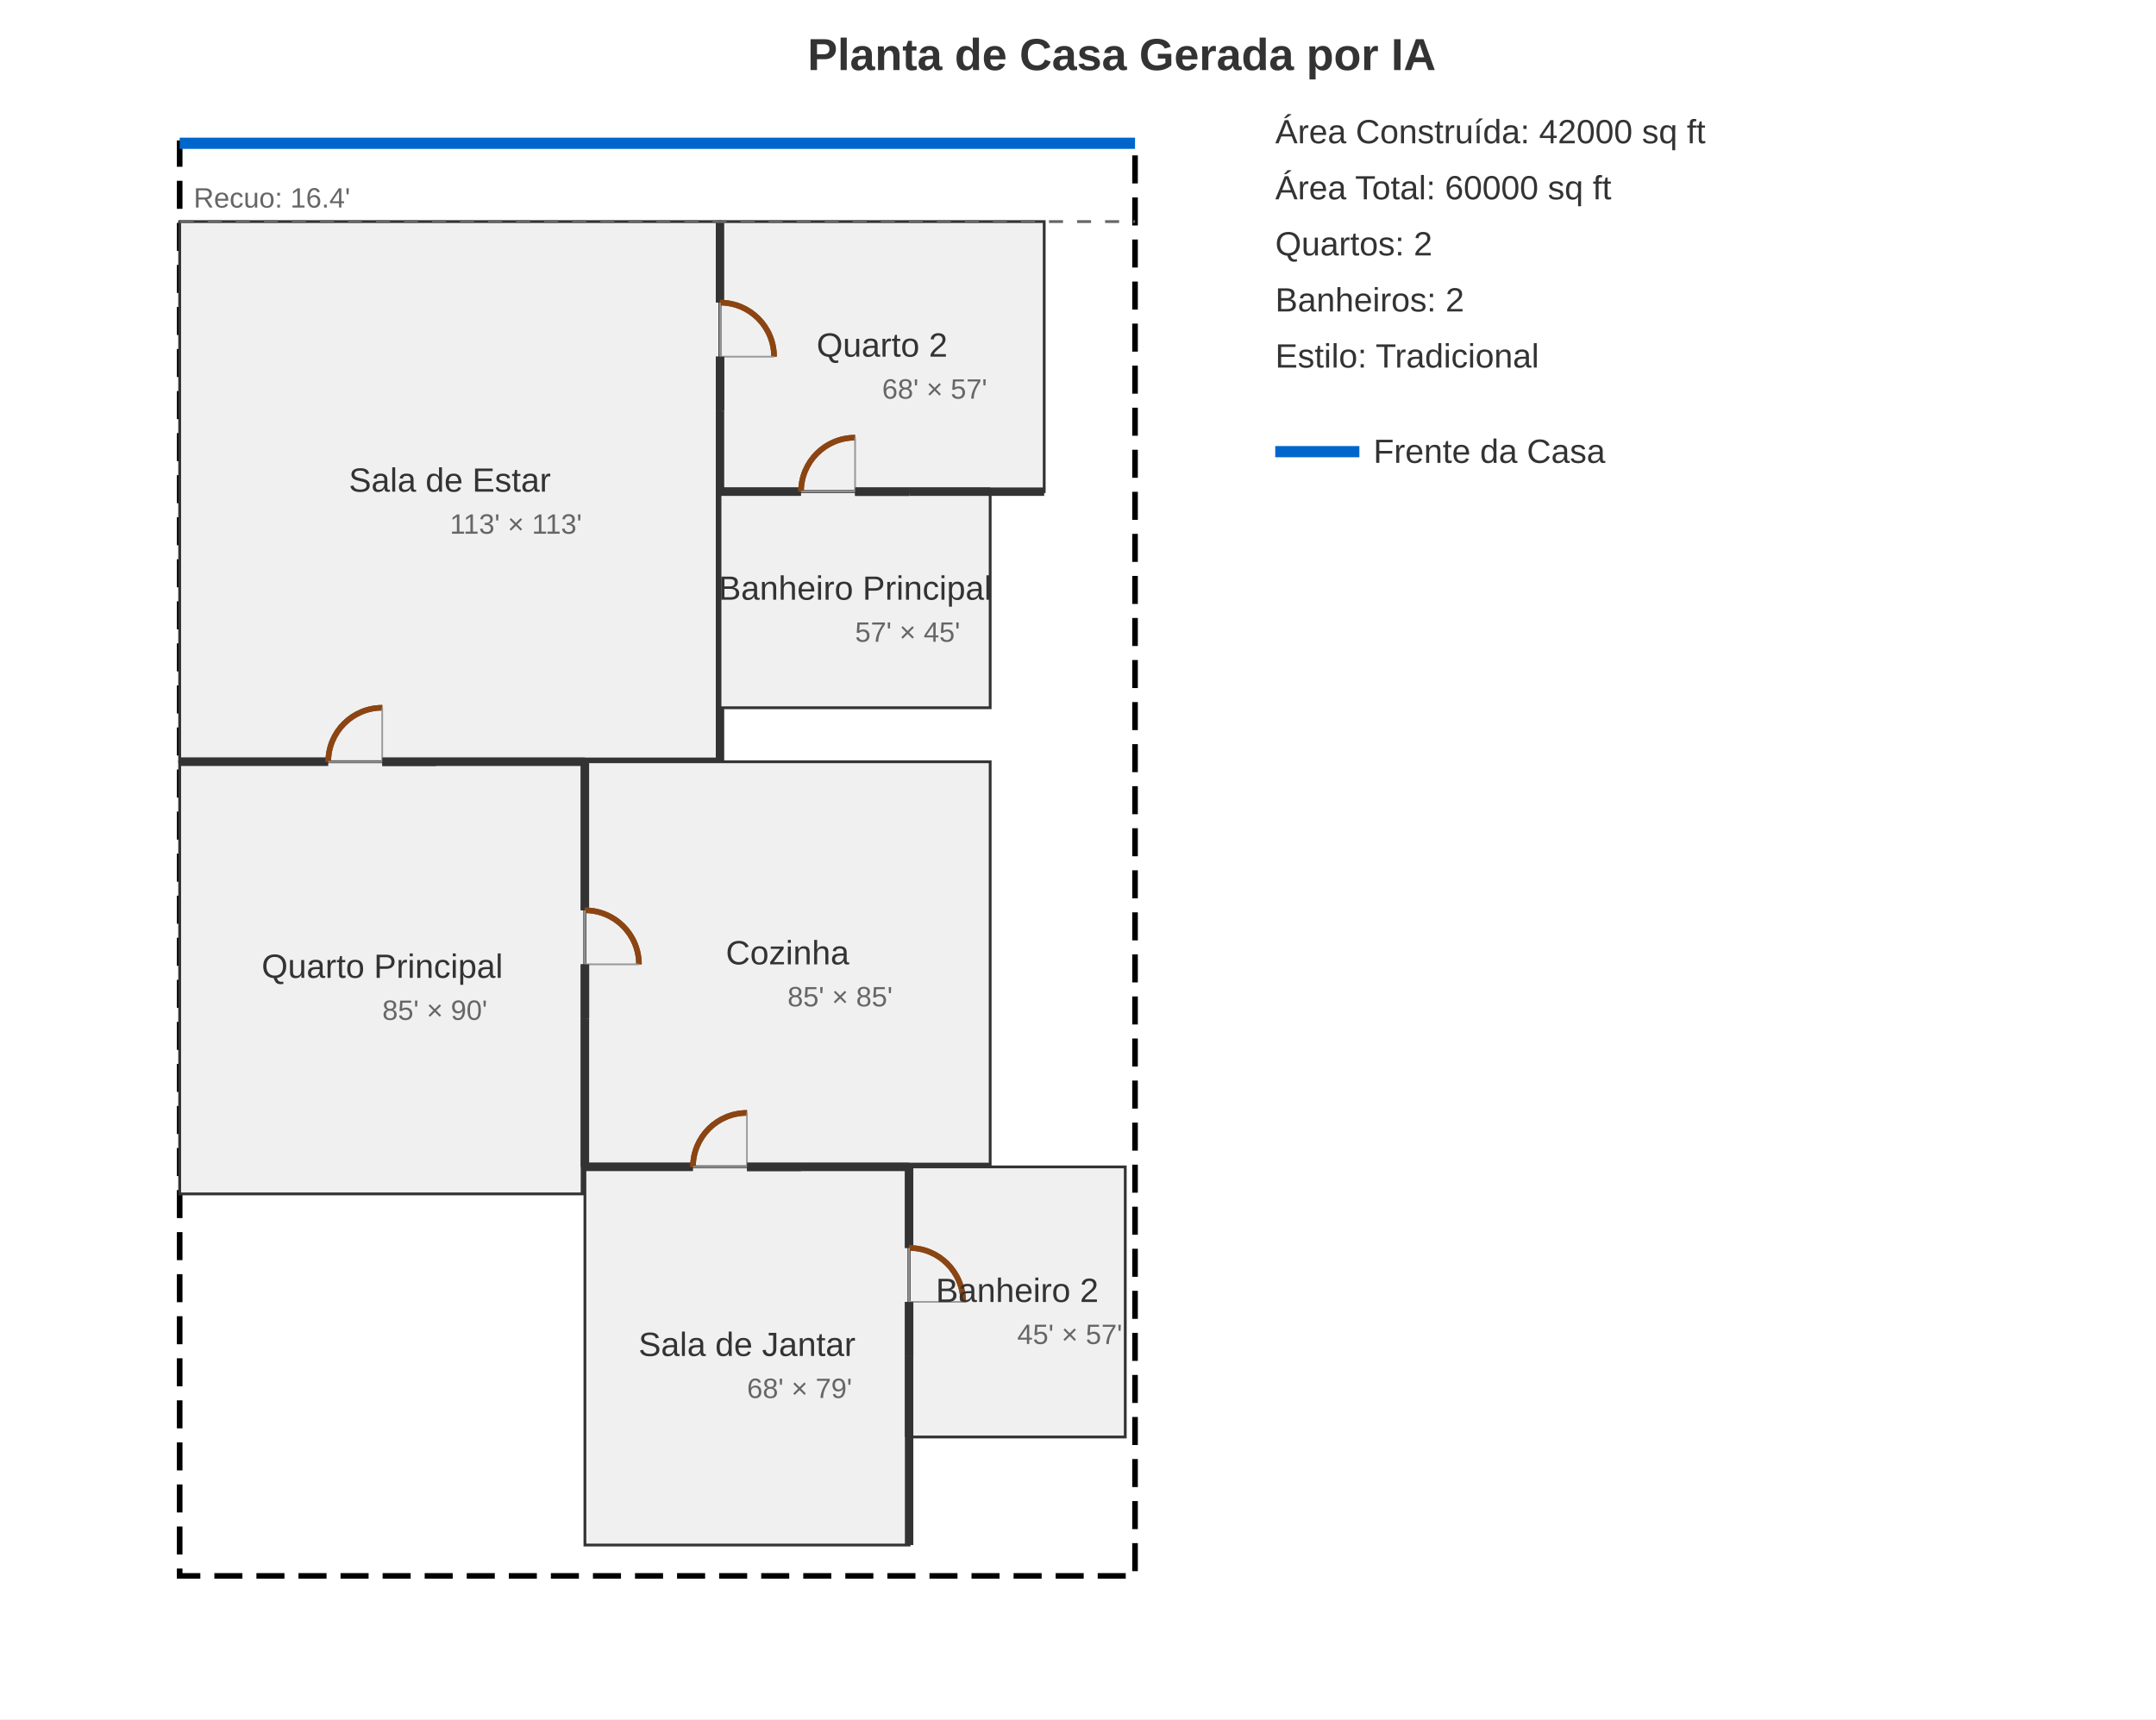
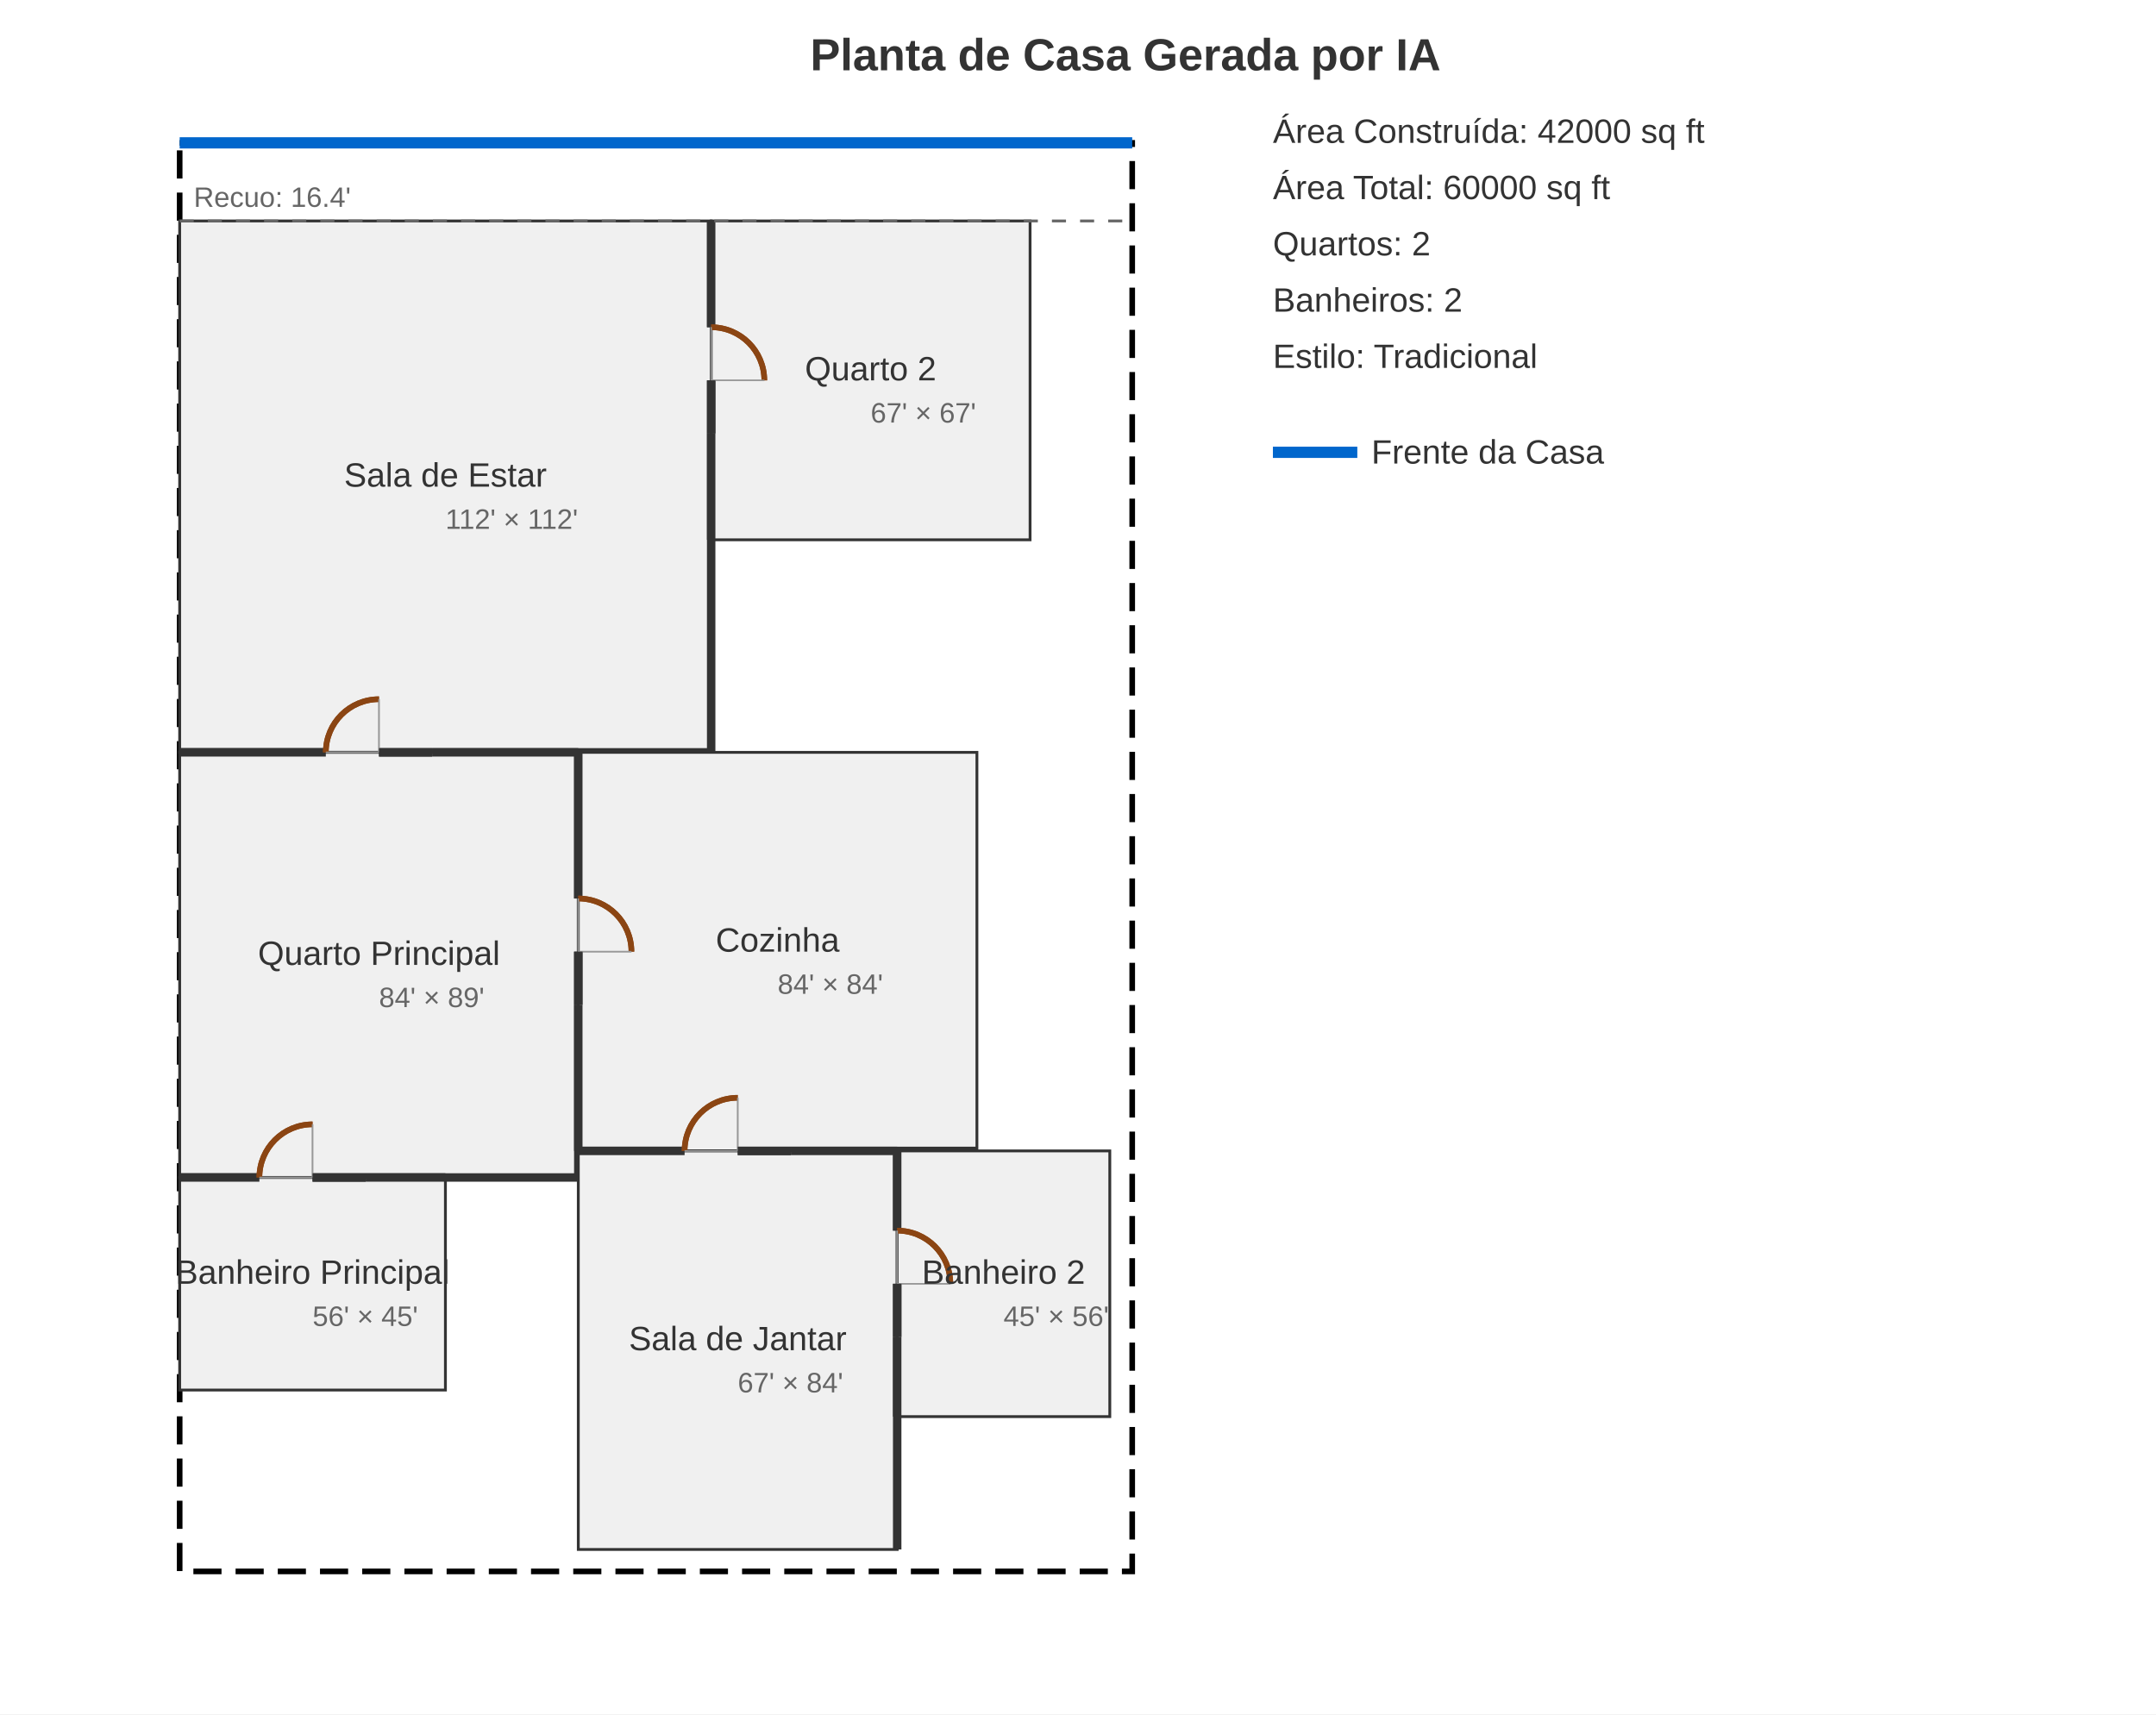
- <svg xmlns="http://www.w3.org/2000/svg" width="768.813" height="613.219" viewBox="0 0 768.813 613.219">
+ <svg xmlns="http://www.w3.org/2000/svg" width="766.243" height="609.364" viewBox="0 0 766.243 609.364">
  <style>
-             .wall { fill: none; stroke: #333; stroke-width: 3; }
-             .room-fill { fill: #f0f0f0; stroke: #333; stroke-width: 1; }
-             .door { fill: none; stroke: #8B4513; stroke-width: 2; }
-             .door-arc { fill: none; stroke: #8B4513; stroke-width: 2; }
-             .door-opening { fill: none; stroke: #999; stroke-width: 0.5; }
-             .window { fill: #87CEEB; stroke: #333; stroke-width: 1; }
-             .room-label { font-family: Arial; font-size: 12px; text-anchor: middle; fill: #333; }
-             .specs { font-family: Arial; font-size: 10px; fill: #666; }
-             .terrain { fill: none; stroke: #000; stroke-width: 2; stroke-dasharray: 10,5; }
-             .front-line { fill: none; stroke: #0066cc; stroke-width: 2; stroke-dasharray: 5,5; }
-             .legend { font-family: Arial; font-size: 10px; fill: #0066cc; }
-         </style>
-   <rect x="0" y="0" width="768.813" height="613.219" fill="white" />
-   <rect x="64.068" y="51.102" width="340.677" height="511.016" class="terrain" />
-   <rect x="64.068" y="79.037" width="192.679" height="192.679" class="room-fill" />
-   <line x1="64.068" y1="271.716" x2="117.055" y2="271.716" class="wall" />
-   <line x1="155.59" y1="271.716" x2="256.747" y2="271.716" class="wall" />
-   <line x1="256.747" y1="79.037" x2="256.747" y2="107.939" class="wall" />
-   <line x1="256.747" y1="146.475" x2="256.747" y2="271.716" class="wall" />
-   <rect x="64.068" y="271.716" width="144.51" height="154.144" class="room-fill" />
-   <line x1="64.068" y1="271.716" x2="117.055" y2="271.716" class="wall" />
-   <line x1="155.59" y1="271.716" x2="208.577" y2="271.716" class="wall" />
-   <line x1="208.577" y1="271.716" x2="208.577" y2="324.703" class="wall" />
-   <line x1="208.577" y1="363.239" x2="208.577" y2="425.86" class="wall" />
-   <rect x="208.577" y="271.716" width="144.51" height="144.51" class="room-fill" />
-   <line x1="208.577" y1="271.716" x2="208.577" y2="324.703" class="wall" />
-   <line x1="208.577" y1="363.239" x2="208.577" y2="416.226" class="wall" />
-   <line x1="208.577" y1="416.226" x2="247.113" y2="416.226" class="wall" />
-   <line x1="285.649" y1="416.226" x2="353.087" y2="416.226" class="wall" />
-   <rect x="208.577" y="416.226" width="115.608" height="134.876" class="room-fill" />
-   <line x1="208.577" y1="416.226" x2="247.113" y2="416.226" class="wall" />
-   <line x1="285.649" y1="416.226" x2="324.185" y2="416.226" class="wall" />
-   <line x1="324.185" y1="416.226" x2="324.185" y2="445.128" class="wall" />
-   <line x1="324.185" y1="483.664" x2="324.185" y2="551.102" class="wall" />
-   <rect x="256.747" y="79.037" width="115.608" height="96.34" class="room-fill" />
-   <line x1="256.747" y1="79.037" x2="256.747" y2="107.939" class="wall" />
-   <line x1="256.747" y1="146.475" x2="256.747" y2="175.377" class="wall" />
-   <line x1="256.747" y1="175.377" x2="285.649" y2="175.377" class="wall" />
-   <line x1="324.185" y1="175.377" x2="372.355" y2="175.377" class="wall" />
-   <rect x="256.747" y="175.377" width="96.34" height="77.072" class="room-fill" />
-   <line x1="256.747" y1="175.377" x2="285.649" y2="175.377" class="wall" />
-   <line x1="324.185" y1="175.377" x2="353.087" y2="175.377" class="wall" />
-   <rect x="324.185" y="416.226" width="77.072" height="96.34" class="room-fill" />
-   <line x1="324.185" y1="416.226" x2="324.185" y2="445.128" class="wall" />
-   <line x1="324.185" y1="483.664" x2="324.185" y2="512.566" class="wall" />
-   <path d="M 117.055 271.716 A 19.268 19.268 0 0 1 136.322 252.449" class="door-arc" />
-   <line x1="117.055" y1="271.716" x2="136.322" y2="271.716" class="door-opening" />
-   <line x1="136.322" y1="271.716" x2="136.322" y2="252.449" class="door-opening" />
-   <line x1="136.322" y1="271.716" x2="155.59" y2="271.716" class="wall" />
-   <path d="M 256.747 107.939 A 19.268 19.268 0 0 1 276.015 127.207" class="door-arc" />
-   <line x1="256.747" y1="107.939" x2="256.747" y2="127.207" class="door-opening" />
-   <line x1="256.747" y1="127.207" x2="276.015" y2="127.207" class="door-opening" />
-   <line x1="256.747" y1="127.207" x2="256.747" y2="146.475" class="wall" />
-   <path d="M 117.055 271.716 A 19.268 19.268 0 0 1 136.322 252.449" class="door-arc" />
-   <line x1="117.055" y1="271.716" x2="136.322" y2="271.716" class="door-opening" />
-   <line x1="136.322" y1="271.716" x2="136.322" y2="252.449" class="door-opening" />
-   <line x1="136.322" y1="271.716" x2="155.59" y2="271.716" class="wall" />
-   <path d="M 208.577 324.703 A 19.268 19.268 0 0 1 227.845 343.971" class="door-arc" />
-   <line x1="208.577" y1="324.703" x2="208.577" y2="343.971" class="door-opening" />
-   <line x1="208.577" y1="343.971" x2="227.845" y2="343.971" class="door-opening" />
-   <line x1="208.577" y1="343.971" x2="208.577" y2="363.239" class="wall" />
-   <path d="M 208.577 324.703 A 19.268 19.268 0 0 1 227.845 343.971" class="door-arc" />
-   <line x1="208.577" y1="324.703" x2="208.577" y2="343.971" class="door-opening" />
-   <line x1="208.577" y1="343.971" x2="227.845" y2="343.971" class="door-opening" />
-   <line x1="208.577" y1="343.971" x2="208.577" y2="363.239" class="wall" />
-   <path d="M 247.113 416.226 A 19.268 19.268 0 0 1 266.381 396.958" class="door-arc" />
-   <line x1="247.113" y1="416.226" x2="266.381" y2="416.226" class="door-opening" />
-   <line x1="266.381" y1="416.226" x2="266.381" y2="396.958" class="door-opening" />
-   <line x1="266.381" y1="416.226" x2="285.649" y2="416.226" class="wall" />
-   <path d="M 247.113 416.226 A 19.268 19.268 0 0 1 266.381 396.958" class="door-arc" />
-   <line x1="247.113" y1="416.226" x2="266.381" y2="416.226" class="door-opening" />
-   <line x1="266.381" y1="416.226" x2="266.381" y2="396.958" class="door-opening" />
-   <line x1="266.381" y1="416.226" x2="285.649" y2="416.226" class="wall" />
-   <path d="M 324.185 445.128 A 19.268 19.268 0 0 1 343.453 464.396" class="door-arc" />
-   <line x1="324.185" y1="445.128" x2="324.185" y2="464.396" class="door-opening" />
-   <line x1="324.185" y1="464.396" x2="343.453" y2="464.396" class="door-opening" />
-   <line x1="324.185" y1="464.396" x2="324.185" y2="483.664" class="wall" />
-   <path d="M 256.747 107.939 A 19.268 19.268 0 0 1 276.015 127.207" class="door-arc" />
-   <line x1="256.747" y1="107.939" x2="256.747" y2="127.207" class="door-opening" />
-   <line x1="256.747" y1="127.207" x2="276.015" y2="127.207" class="door-opening" />
-   <line x1="256.747" y1="127.207" x2="256.747" y2="146.475" class="wall" />
-   <path d="M 285.649 175.377 A 19.268 19.268 0 0 1 304.917 156.109" class="door-arc" />
-   <line x1="285.649" y1="175.377" x2="304.917" y2="175.377" class="door-opening" />
-   <line x1="304.917" y1="175.377" x2="304.917" y2="156.109" class="door-opening" />
-   <line x1="304.917" y1="175.377" x2="324.185" y2="175.377" class="wall" />
-   <path d="M 285.649 175.377 A 19.268 19.268 0 0 1 304.917 156.109" class="door-arc" />
-   <line x1="285.649" y1="175.377" x2="304.917" y2="175.377" class="door-opening" />
-   <line x1="304.917" y1="175.377" x2="304.917" y2="156.109" class="door-opening" />
-   <line x1="304.917" y1="175.377" x2="324.185" y2="175.377" class="wall" />
-   <path d="M 324.185 445.128 A 19.268 19.268 0 0 1 343.453 464.396" class="door-arc" />
-   <line x1="324.185" y1="445.128" x2="324.185" y2="464.396" class="door-opening" />
-   <line x1="324.185" y1="464.396" x2="343.453" y2="464.396" class="door-opening" />
-   <line x1="324.185" y1="464.396" x2="324.185" y2="483.664" class="wall" />
-   <line x1="64.068" y1="51.102" x2="404.745" y2="51.102" style="stroke: #0066cc; stroke-width: 4;" />
-   <line x1="64.068" y1="79.037" x2="404.745" y2="79.037" style="stroke: #666; stroke-width: 1; stroke-dasharray: 5,5;" />
-   <text x="69.068" y="74.037" style="font-family: Arial; font-size: 10px; fill: #666;">Recuo: 16.4'</text>
-   <text x="160.407" y="175.377" class="room-label">Sala de Estar</text>
-   <text x="160.407" y="190.377" class="specs">113' × 113'</text>
-   <text x="136.322" y="348.788" class="room-label">Quarto Principal</text>
-   <text x="136.322" y="363.788" class="specs">85' × 90'</text>
-   <text x="280.832" y="343.971" class="room-label">Cozinha</text>
-   <text x="280.832" y="358.971" class="specs">85' × 85'</text>
-   <text x="266.381" y="483.664" class="room-label">Sala de Jantar</text>
-   <text x="266.381" y="498.664" class="specs">68' × 79'</text>
-   <text x="314.551" y="127.207" class="room-label">Quarto 2</text>
-   <text x="314.551" y="142.207" class="specs">68' × 57'</text>
-   <text x="304.917" y="213.913" class="room-label">Banheiro Principal</text>
-   <text x="304.917" y="228.913" class="specs">57' × 45'</text>
-   <text x="362.721" y="464.396" class="room-label">Banheiro 2</text>
-   <text x="362.721" y="479.396" class="specs">45' × 57'</text>
-   <text x="454.745" y="51.102" style="font-family: Arial; font-size: 12px; fill: #333;">Área Construída: 42000 sq ft</text>
-   <text x="454.745" y="71.102" style="font-family: Arial; font-size: 12px; fill: #333;">Área Total: 60000 sq ft</text>
-   <text x="454.745" y="91.102" style="font-family: Arial; font-size: 12px; fill: #333;">Quartos: 2</text>
-   <text x="454.745" y="111.102" style="font-family: Arial; font-size: 12px; fill: #333;">Banheiros: 2</text>
-   <text x="454.745" y="131.102" style="font-family: Arial; font-size: 12px; fill: #333;">Estilo: Tradicional</text>
+     .wall { fill: none; stroke: #333; stroke-width: 3; }
+     .room-fill { fill: #f0f0f0; stroke: #333; stroke-width: 1; }
+     .door { fill: none; stroke: #8B4513; stroke-width: 2; }
+     .door-arc { fill: none; stroke: #8B4513; stroke-width: 2; }
+     .door-opening { fill: none; stroke: #999; stroke-width: 0.5; }
+     .window { fill: #87CEEB; stroke: #333; stroke-width: 1; }
+     .room-label { font-family: Arial; font-size: 12px; text-anchor: middle; fill: #333; }
+     .specs { font-family: Arial; font-size: 10px; fill: #666; }
+     .terrain { fill: none; stroke: #000; stroke-width: 2; stroke-dasharray: 10,5; }
+     .front-line { fill: none; stroke: #0066cc; stroke-width: 2; stroke-dasharray: 5,5; }
+     .legend { font-family: Arial; font-size: 10px; fill: #0066cc; }
+ </style>
+   <rect x="0" y="0" width="766.243" height="609.364" fill="white" />
+   <rect x="63.854" y="50.78" width="338.535" height="507.803" class="terrain" />
+   <rect x="63.854" y="78.54" width="188.896" height="188.896" class="room-fill" />
+   <line x1="63.854" y1="267.436" x2="115.8" y2="267.436" class="wall" />
+   <line x1="153.579" y1="267.436" x2="252.75" y2="267.436" class="wall" />
+   <line x1="252.75" y1="78.54" x2="252.75" y2="116.319" class="wall" />
+   <line x1="252.75" y1="154.099" x2="252.75" y2="267.436" class="wall" />
+   <rect x="63.854" y="267.436" width="141.672" height="151.117" class="room-fill" />
+   <line x1="63.854" y1="267.436" x2="115.8" y2="267.436" class="wall" />
+   <line x1="153.579" y1="267.436" x2="205.526" y2="267.436" class="wall" />
+   <line x1="205.526" y1="267.436" x2="205.526" y2="319.383" class="wall" />
+   <line x1="205.526" y1="357.162" x2="205.526" y2="418.553" class="wall" />
+   <line x1="63.854" y1="418.553" x2="92.188" y2="418.553" class="wall" />
+   <line x1="129.967" y1="418.553" x2="205.526" y2="418.553" class="wall" />
+   <rect x="205.526" y="267.436" width="141.672" height="141.672" class="room-fill" />
+   <line x1="205.526" y1="267.436" x2="205.526" y2="319.383" class="wall" />
+   <line x1="205.526" y1="357.162" x2="205.526" y2="409.108" class="wall" />
+   <line x1="205.526" y1="409.108" x2="243.305" y2="409.108" class="wall" />
+   <line x1="281.084" y1="409.108" x2="347.198" y2="409.108" class="wall" />
+   <rect x="205.526" y="409.108" width="113.338" height="141.672" class="room-fill" />
+   <line x1="205.526" y1="409.108" x2="243.305" y2="409.108" class="wall" />
+   <line x1="281.084" y1="409.108" x2="318.863" y2="409.108" class="wall" />
+   <line x1="318.863" y1="409.108" x2="318.863" y2="437.443" class="wall" />
+   <line x1="318.863" y1="475.222" x2="318.863" y2="550.78" class="wall" />
+   <rect x="252.75" y="78.54" width="113.338" height="113.338" class="room-fill" />
+   <line x1="252.75" y1="78.54" x2="252.75" y2="116.319" class="wall" />
+   <line x1="252.75" y1="154.099" x2="252.75" y2="191.878" class="wall" />
+   <rect x="63.854" y="418.553" width="94.448" height="75.558" class="room-fill" />
+   <line x1="63.854" y1="418.553" x2="92.188" y2="418.553" class="wall" />
+   <line x1="129.967" y1="418.553" x2="158.302" y2="418.553" class="wall" />
+   <rect x="318.863" y="409.108" width="75.558" height="94.448" class="room-fill" />
+   <line x1="318.863" y1="409.108" x2="318.863" y2="437.443" class="wall" />
+   <line x1="318.863" y1="475.222" x2="318.863" y2="503.556" class="wall" />
+   <path d="M 115.8 267.436 A 18.89 18.89 0 0 1 134.69 248.547" class="door-arc" />
+   <line x1="115.8" y1="267.436" x2="134.69" y2="267.436" class="door-opening" />
+   <line x1="134.69" y1="267.436" x2="134.69" y2="248.547" class="door-opening" />
+   <line x1="134.69" y1="267.436" x2="153.579" y2="267.436" class="wall" />
+   <path d="M 252.75 116.319 A 18.89 18.89 0 0 1 271.639 135.209" class="door-arc" />
+   <line x1="252.75" y1="116.319" x2="252.75" y2="135.209" class="door-opening" />
+   <line x1="252.75" y1="135.209" x2="271.639" y2="135.209" class="door-opening" />
+   <line x1="252.75" y1="135.209" x2="252.75" y2="154.099" class="wall" />
+   <path d="M 115.8 267.436 A 18.89 18.89 0 0 1 134.69 248.547" class="door-arc" />
+   <line x1="115.8" y1="267.436" x2="134.69" y2="267.436" class="door-opening" />
+   <line x1="134.69" y1="267.436" x2="134.69" y2="248.547" class="door-opening" />
+   <line x1="134.69" y1="267.436" x2="153.579" y2="267.436" class="wall" />
+   <path d="M 205.526 319.383 A 18.89 18.89 0 0 1 224.415 338.272" class="door-arc" />
+   <line x1="205.526" y1="319.383" x2="205.526" y2="338.272" class="door-opening" />
+   <line x1="205.526" y1="338.272" x2="224.415" y2="338.272" class="door-opening" />
+   <line x1="205.526" y1="338.272" x2="205.526" y2="357.162" class="wall" />
+   <path d="M 92.188 418.553 A 18.89 18.89 0 0 1 111.078 399.663" class="door-arc" />
+   <line x1="92.188" y1="418.553" x2="111.078" y2="418.553" class="door-opening" />
+   <line x1="111.078" y1="418.553" x2="111.078" y2="399.663" class="door-opening" />
+   <line x1="111.078" y1="418.553" x2="129.967" y2="418.553" class="wall" />
+   <path d="M 205.526 319.383 A 18.89 18.89 0 0 1 224.415 338.272" class="door-arc" />
+   <line x1="205.526" y1="319.383" x2="205.526" y2="338.272" class="door-opening" />
+   <line x1="205.526" y1="338.272" x2="224.415" y2="338.272" class="door-opening" />
+   <line x1="205.526" y1="338.272" x2="205.526" y2="357.162" class="wall" />
+   <path d="M 243.305 409.108 A 18.89 18.89 0 0 1 262.194 390.219" class="door-arc" />
+   <line x1="243.305" y1="409.108" x2="262.194" y2="409.108" class="door-opening" />
+   <line x1="262.194" y1="409.108" x2="262.194" y2="390.219" class="door-opening" />
+   <line x1="262.194" y1="409.108" x2="281.084" y2="409.108" class="wall" />
+   <path d="M 243.305 409.108 A 18.89 18.89 0 0 1 262.194 390.219" class="door-arc" />
+   <line x1="243.305" y1="409.108" x2="262.194" y2="409.108" class="door-opening" />
+   <line x1="262.194" y1="409.108" x2="262.194" y2="390.219" class="door-opening" />
+   <line x1="262.194" y1="409.108" x2="281.084" y2="409.108" class="wall" />
+   <path d="M 318.863 437.443 A 18.89 18.89 0 0 1 337.753 456.332" class="door-arc" />
+   <line x1="318.863" y1="437.443" x2="318.863" y2="456.332" class="door-opening" />
+   <line x1="318.863" y1="456.332" x2="337.753" y2="456.332" class="door-opening" />
+   <line x1="318.863" y1="456.332" x2="318.863" y2="475.222" class="wall" />
+   <path d="M 252.75 116.319 A 18.89 18.89 0 0 1 271.639 135.209" class="door-arc" />
+   <line x1="252.75" y1="116.319" x2="252.75" y2="135.209" class="door-opening" />
+   <line x1="252.75" y1="135.209" x2="271.639" y2="135.209" class="door-opening" />
+   <line x1="252.75" y1="135.209" x2="252.75" y2="154.099" class="wall" />
+   <path d="M 92.188 418.553 A 18.89 18.89 0 0 1 111.078 399.663" class="door-arc" />
+   <line x1="92.188" y1="418.553" x2="111.078" y2="418.553" class="door-opening" />
+   <line x1="111.078" y1="418.553" x2="111.078" y2="399.663" class="door-opening" />
+   <line x1="111.078" y1="418.553" x2="129.967" y2="418.553" class="wall" />
+   <path d="M 318.863 437.443 A 18.89 18.89 0 0 1 337.753 456.332" class="door-arc" />
+   <line x1="318.863" y1="437.443" x2="318.863" y2="456.332" class="door-opening" />
+   <line x1="318.863" y1="456.332" x2="337.753" y2="456.332" class="door-opening" />
+   <line x1="318.863" y1="456.332" x2="318.863" y2="475.222" class="wall" />
+   <line x1="63.854" y1="50.78" x2="402.389" y2="50.78" style="stroke: #0066cc; stroke-width: 4;" />
+   <line x1="63.854" y1="78.54" x2="402.389" y2="78.54" style="stroke: #666; stroke-width: 1; stroke-dasharray: 5,5;" />
+   <text x="68.854" y="73.54" style="font-family: Arial; font-size: 10px; fill: #666;">Recuo: 16.4'</text>
+   <text x="158.302" y="172.988" class="room-label">Sala de Estar</text>
+   <text x="158.302" y="187.988" class="specs">112' × 112'</text>
+   <text x="134.69" y="342.995" class="room-label">Quarto Principal</text>
+   <text x="134.69" y="357.995" class="specs">84' × 89'</text>
+   <text x="276.362" y="338.272" class="room-label">Cozinha</text>
+   <text x="276.362" y="353.272" class="specs">84' × 84'</text>
+   <text x="262.194" y="479.944" class="room-label">Sala de Jantar</text>
+   <text x="262.194" y="494.944" class="specs">67' × 84'</text>
+   <text x="309.418" y="135.209" class="room-label">Quarto 2</text>
+   <text x="309.418" y="150.209" class="specs">67' × 67'</text>
+   <text x="111.078" y="456.332" class="room-label">Banheiro Principal</text>
+   <text x="111.078" y="471.332" class="specs">56' × 45'</text>
+   <text x="356.642" y="456.332" class="room-label">Banheiro 2</text>
+   <text x="356.642" y="471.332" class="specs">45' × 56'</text>
+   <text x="452.389" y="50.78" style="font-family: Arial; font-size: 12px; fill: #333;">Área Construída: 42000 sq ft</text>
+   <text x="452.389" y="70.78" style="font-family: Arial; font-size: 12px; fill: #333;">Área Total: 60000 sq ft</text>
+   <text x="452.389" y="90.78" style="font-family: Arial; font-size: 12px; fill: #333;">Quartos: 2</text>
+   <text x="452.389" y="110.78" style="font-family: Arial; font-size: 12px; fill: #333;">Banheiros: 2</text>
+   <text x="452.389" y="130.78" style="font-family: Arial; font-size: 12px; fill: #333;">Estilo: Tradicional</text>
  <text x="400" y="25" style="font-family: Arial; font-size: 16px; font-weight: bold; text-anchor: middle; fill: #333;">Planta de Casa Gerada por IA</text>
-   <line x1="454.745" y1="161.102" x2="484.745" y2="161.102" style="stroke: #0066cc; stroke-width: 4;" />
-   <text x="489.745" y="165.102" style="font-family: Arial; font-size: 12px; fill: #333;">Frente da Casa</text>
+   <line x1="452.389" y1="160.78" x2="482.389" y2="160.78" style="stroke: #0066cc; stroke-width: 4;" />
+   <text x="487.389" y="164.78" style="font-family: Arial; font-size: 12px; fill: #333;">Frente da Casa</text>
</svg>
